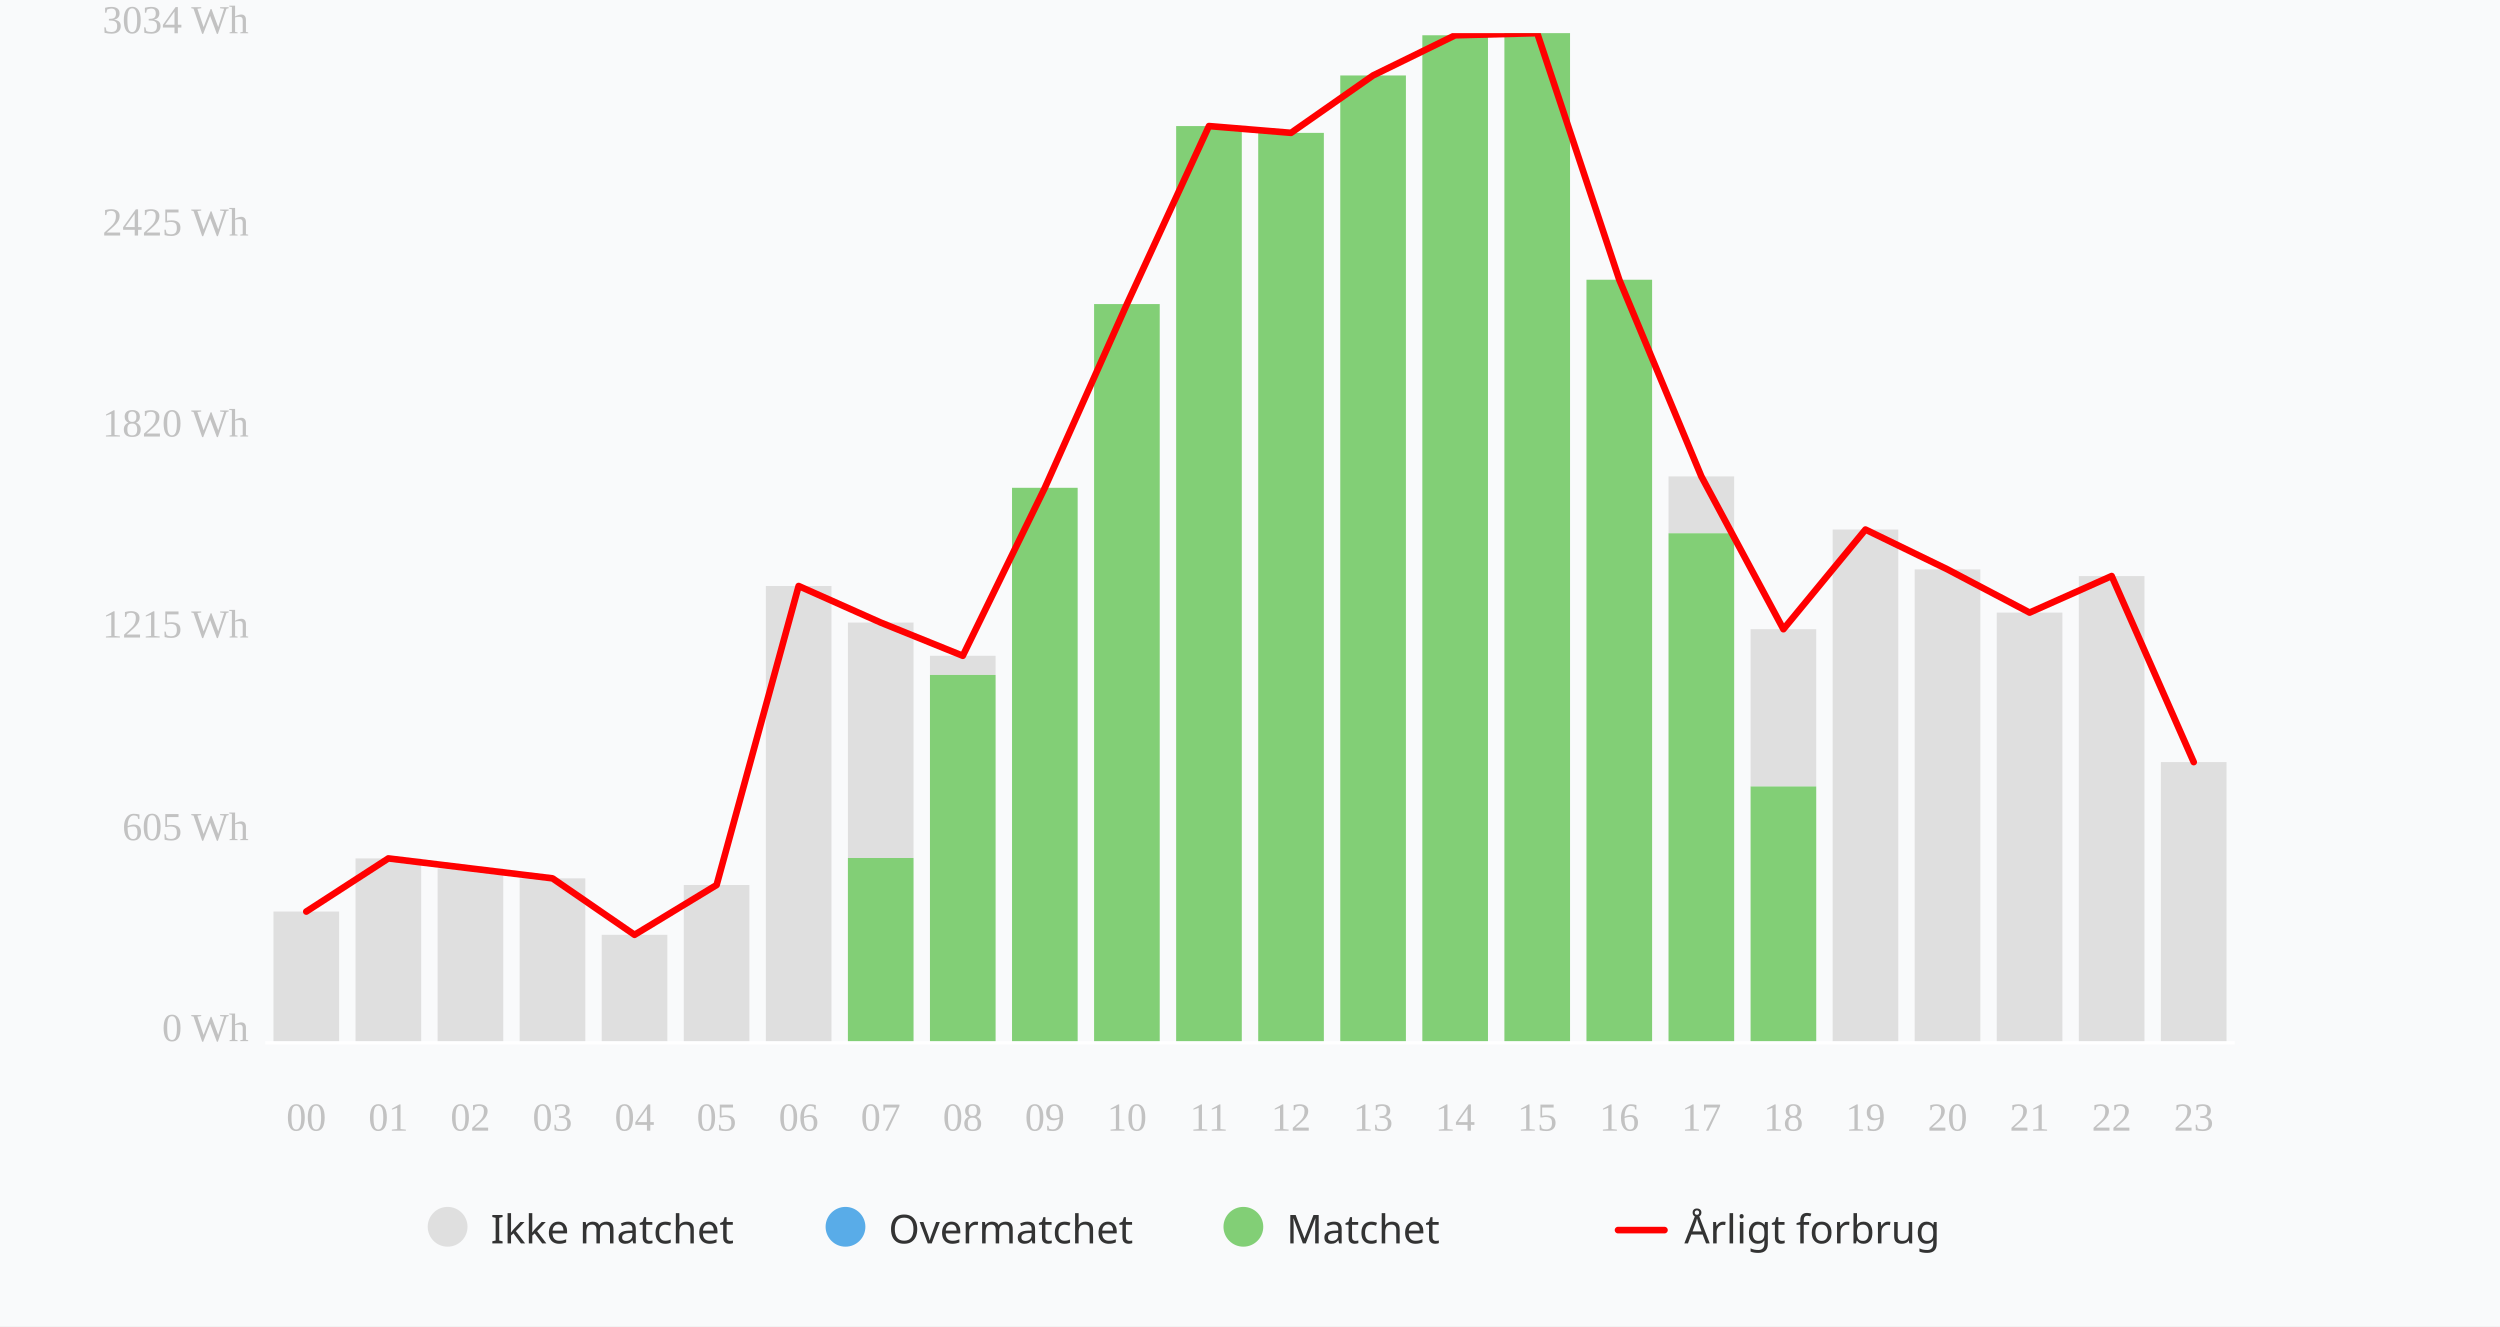
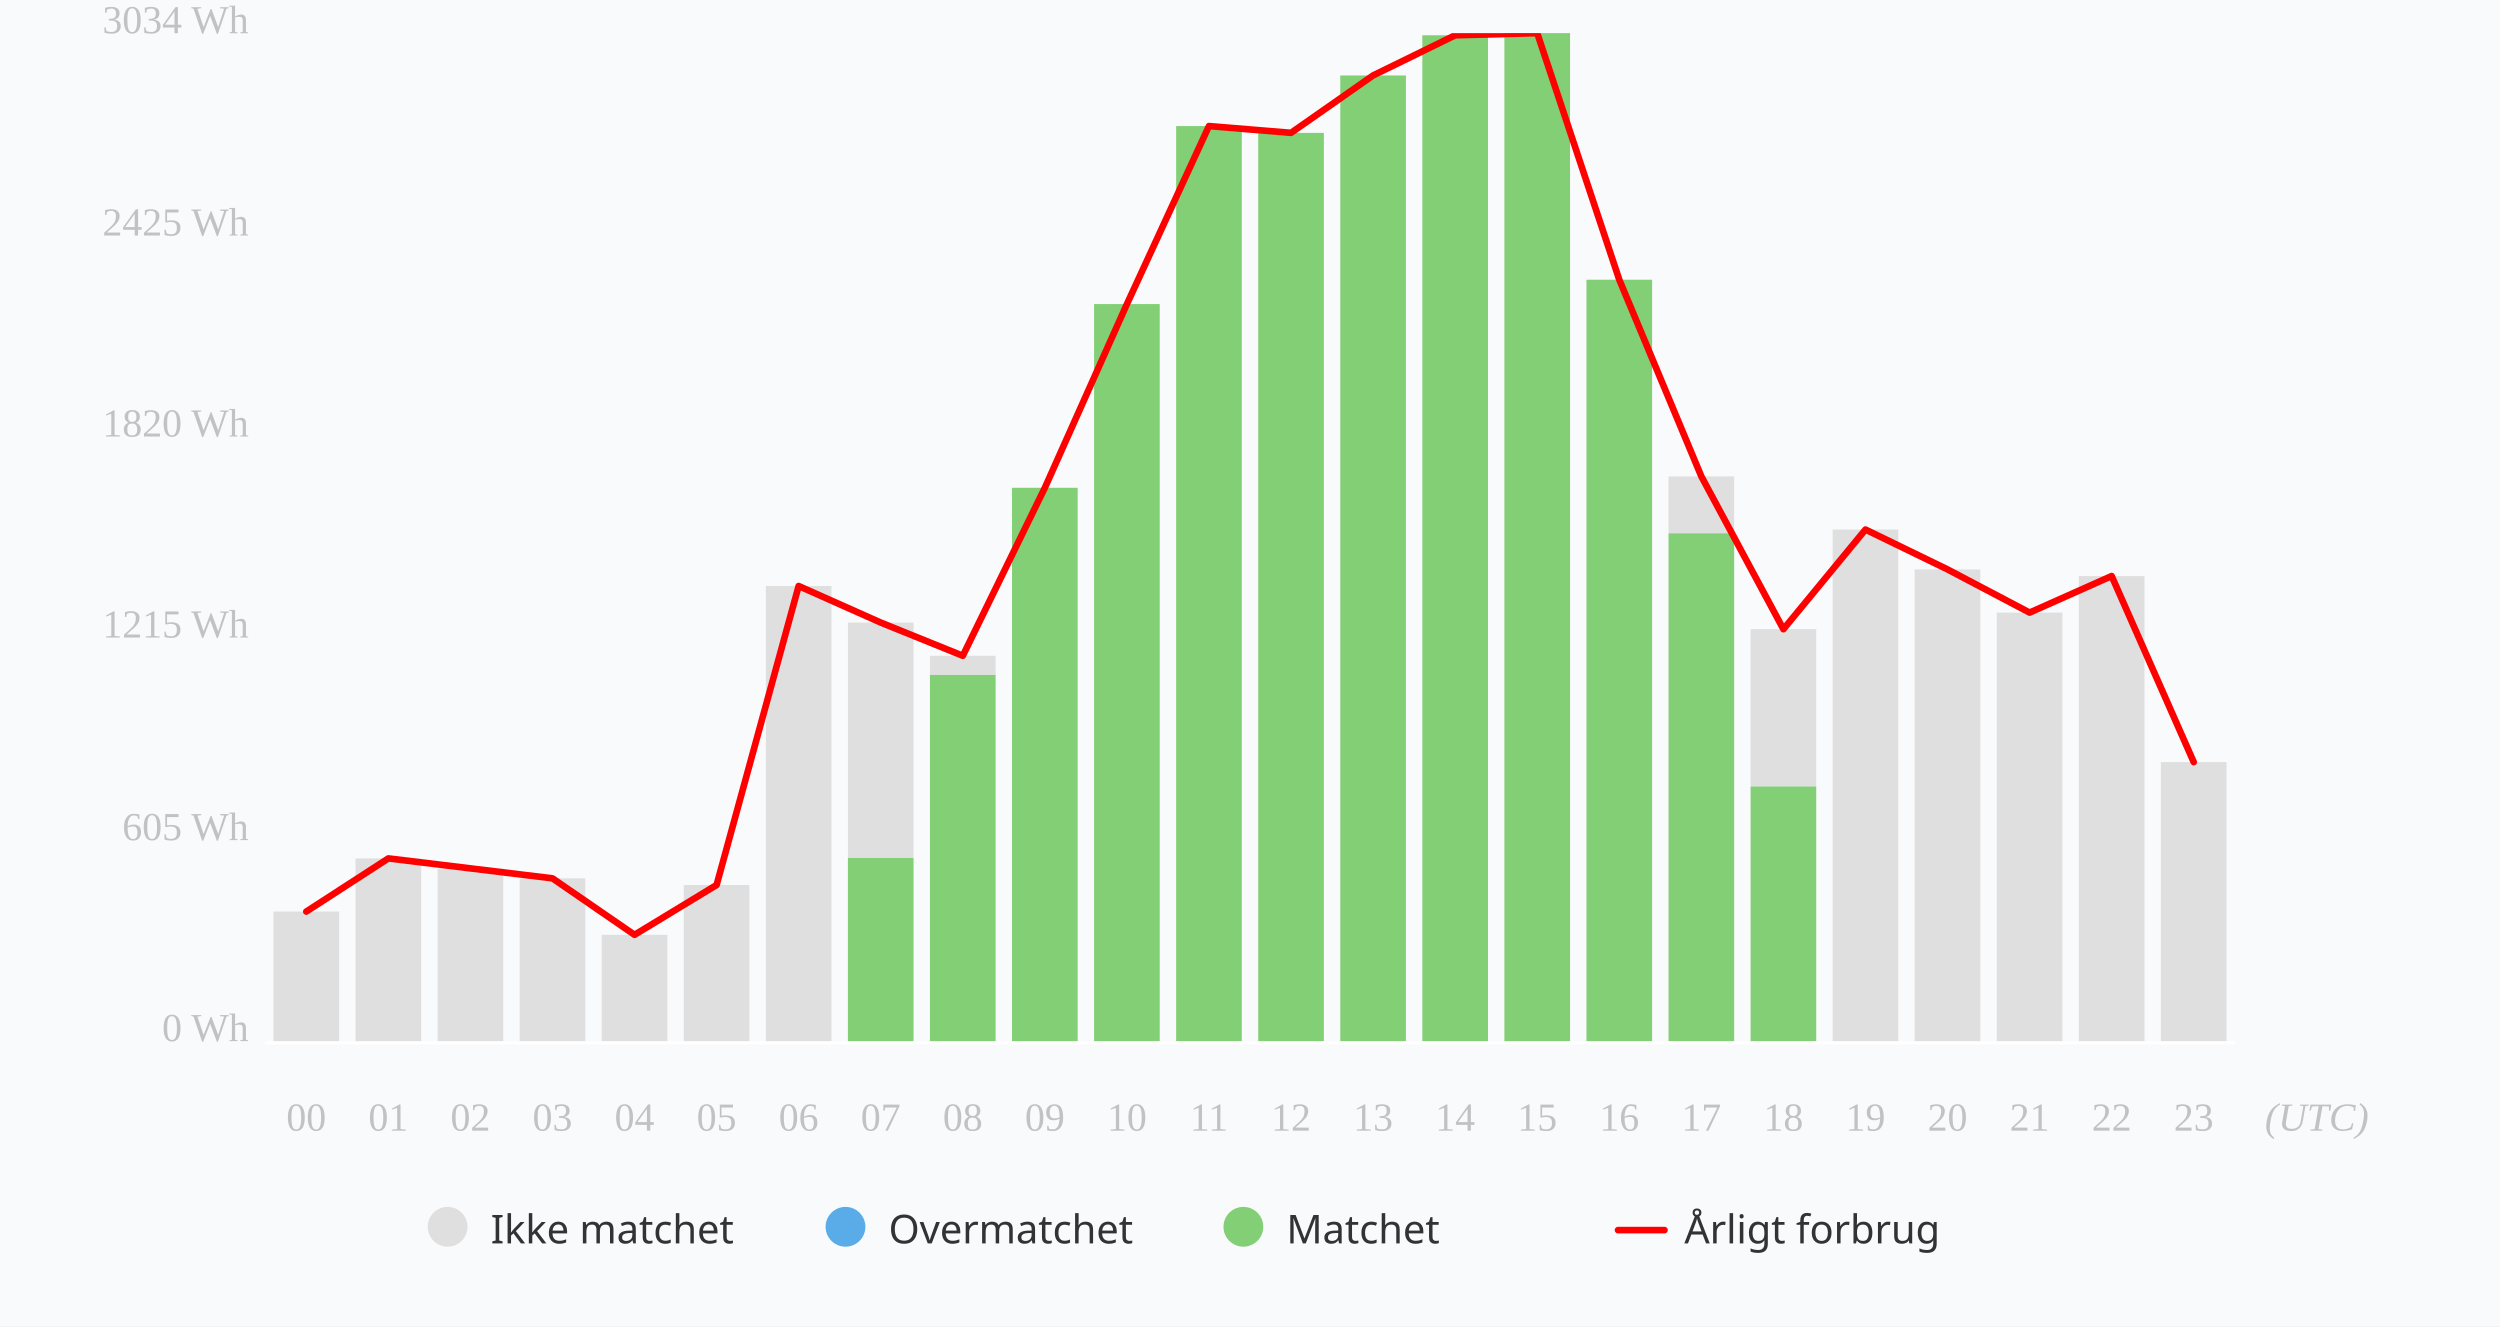
<svg xmlns="http://www.w3.org/2000/svg" class="highcharts-root" viewBox="0 0 754 400" preserveAspectRatio="xMidYMid meet" style="width: 100%; height: auto; display: block;" role="img">
  <defs>
    <filter id="drop-shadow">
      <feDropShadow dx="1" dy="1" flood-color="#000000" flood-opacity="0.75" stdDeviation="2.5" />
    </filter>
    <clipPath id="chart-area">
      <rect x="0" y="0" width="594" height="304" fill="none" />
    </clipPath>
  </defs>
  <rect fill="#F9FAFB" class="highcharts-background" x="0" y="0" width="754" height="400" rx="0" ry="0" />
  <g class="highcharts-grid highcharts-xaxis-grid" data-z-index="1">
    <path fill="none" stroke="#e6e6e6" stroke-width="0" data-z-index="1" class="highcharts-grid-line" d="M 80 10 L 80 314" opacity="1" />
    <path fill="none" stroke="#e6e6e6" stroke-width="0" data-z-index="1" class="highcharts-grid-line" d="M 104.75 10 L 104.75 314" opacity="1" />
    <path fill="none" stroke="#e6e6e6" stroke-width="0" data-z-index="1" class="highcharts-grid-line" d="M 129.5 10 L 129.5 314" opacity="1" />
    <path fill="none" stroke="#e6e6e6" stroke-width="0" data-z-index="1" class="highcharts-grid-line" d="M 154.25 10 L 154.25 314" opacity="1" />
    <path fill="none" stroke="#e6e6e6" stroke-width="0" data-z-index="1" class="highcharts-grid-line" d="M 179 10 L 179 314" opacity="1" />
    <path fill="none" stroke="#e6e6e6" stroke-width="0" data-z-index="1" class="highcharts-grid-line" d="M 203.75 10 L 203.75 314" opacity="1" />
    <path fill="none" stroke="#e6e6e6" stroke-width="0" data-z-index="1" class="highcharts-grid-line" d="M 228.5 10 L 228.5 314" opacity="1" />
    <path fill="none" stroke="#e6e6e6" stroke-width="0" data-z-index="1" class="highcharts-grid-line" d="M 253.25 10 L 253.25 314" opacity="1" />
    <path fill="none" stroke="#e6e6e6" stroke-width="0" data-z-index="1" class="highcharts-grid-line" d="M 278 10 L 278 314" opacity="1" />
    <path fill="none" stroke="#e6e6e6" stroke-width="0" data-z-index="1" class="highcharts-grid-line" d="M 302.75 10 L 302.75 314" opacity="1" />
    <path fill="none" stroke="#e6e6e6" stroke-width="0" data-z-index="1" class="highcharts-grid-line" d="M 327.5 10 L 327.5 314" opacity="1" />
    <path fill="none" stroke="#e6e6e6" stroke-width="0" data-z-index="1" class="highcharts-grid-line" d="M 352.25 10 L 352.25 314" opacity="1" />
    <path fill="none" stroke="#e6e6e6" stroke-width="0" data-z-index="1" class="highcharts-grid-line" d="M 377 10 L 377 314" opacity="1" />
    <path fill="none" stroke="#e6e6e6" stroke-width="0" data-z-index="1" class="highcharts-grid-line" d="M 401.75 10 L 401.75 314" opacity="1" />
    <path fill="none" stroke="#e6e6e6" stroke-width="0" data-z-index="1" class="highcharts-grid-line" d="M 426.5 10 L 426.5 314" opacity="1" />
    <path fill="none" stroke="#e6e6e6" stroke-width="0" data-z-index="1" class="highcharts-grid-line" d="M 451.25 10 L 451.25 314" opacity="1" />
    <path fill="none" stroke="#e6e6e6" stroke-width="0" data-z-index="1" class="highcharts-grid-line" d="M 476 10 L 476 314" opacity="1" />
    <path fill="none" stroke="#e6e6e6" stroke-width="0" data-z-index="1" class="highcharts-grid-line" d="M 500.75 10 L 500.75 314" opacity="1" />
    <path fill="none" stroke="#e6e6e6" stroke-width="0" data-z-index="1" class="highcharts-grid-line" d="M 525.5 10 L 525.5 314" opacity="1" />
    <path fill="none" stroke="#e6e6e6" stroke-width="0" data-z-index="1" class="highcharts-grid-line" d="M 550.25 10 L 550.25 314" opacity="1" />
    <path fill="none" stroke="#e6e6e6" stroke-width="0" data-z-index="1" class="highcharts-grid-line" d="M 575 10 L 575 314" opacity="1" />
    <path fill="none" stroke="#e6e6e6" stroke-width="0" data-z-index="1" class="highcharts-grid-line" d="M 599.75 10 L 599.75 314" opacity="1" />
    <path fill="none" stroke="#e6e6e6" stroke-width="0" data-z-index="1" class="highcharts-grid-line" d="M 624.5 10 L 624.5 314" opacity="1" />
    <path fill="none" stroke="#e6e6e6" stroke-width="0" data-z-index="1" class="highcharts-grid-line" d="M 649.25 10 L 649.25 314" opacity="1" />
    <path fill="none" stroke="#e6e6e6" stroke-width="0" data-z-index="1" class="highcharts-grid-line" d="M 674 10 L 674 314" opacity="1" />
  </g>
  <g class="highcharts-axis highcharts-xaxis" data-z-index="2">
    <path fill="none" class="highcharts-axis-line" stroke="#ffffff" stroke-width="1" d="M 80 314.5 L 674 314.5" />
  </g>
  <g class="highcharts-series-group" data-z-index="3" transform="translate(80,10)">
    <g class="highcharts-series highcharts-series-0 highcharts-column-series" data-z-index="0.1" opacity="1" clip-path="url(#chart-area)">
      <rect x="2.475" y="264.927" width="19.8" height="39.073" fill="#DFDFDF" />
      <rect x="27.225" y="248.897" width="19.8" height="55.103" fill="#DFDFDF" />
      <rect x="51.975" y="251.903" width="19.8" height="52.097" fill="#DFDFDF" />
      <rect x="76.725" y="254.908" width="19.8" height="49.092" fill="#DFDFDF" />
      <rect x="101.475" y="271.94" width="19.8" height="32.06" fill="#DFDFDF" />
      <rect x="126.225" y="256.912" width="19.8" height="47.088" fill="#DFDFDF" />
      <rect x="150.975" y="166.744" width="19.8" height="137.256" fill="#DFDFDF" />
      <rect x="175.725" y="177.764" width="19.8" height="71.011" fill="#DFDFDF" />
      <rect x="200.475" y="187.783" width="19.8" height="5.778" fill="#DFDFDF" />
      <rect x="423.225" y="133.682" width="19.8" height="17.156" fill="#DFDFDF" />
      <rect x="447.975" y="179.768" width="19.8" height="47.438" fill="#DFDFDF" />
      <rect x="472.725" y="149.712" width="19.8" height="154.288" fill="#DFDFDF" />
      <rect x="497.475" y="161.734" width="19.8" height="142.266" fill="#DFDFDF" />
      <rect x="522.225" y="174.759" width="19.8" height="129.241" fill="#DFDFDF" />
      <rect x="546.975" y="163.738" width="19.8" height="140.262" fill="#DFDFDF" />
      <rect x="571.725" y="219.843" width="19.8" height="84.157" fill="#DFDFDF" />
    </g>
    <g class="highcharts-series highcharts-series-1 highcharts-column-series" data-z-index="0.1" opacity="1" clip-path="url(#chart-area)" />
    <g class="highcharts-series highcharts-series-2 highcharts-column-series" data-z-index="0.1" opacity="1" clip-path="url(#chart-area)">
      <rect x="175.725" y="248.776" width="19.8" height="55.224" fill="#82CF76" />
      <rect x="200.475" y="193.561" width="19.8" height="110.439" fill="#82CF76" />
      <rect x="225.225" y="137.122" width="19.8" height="166.878" fill="#82CF76" />
      <rect x="249.975" y="81.716" width="19.8" height="222.284" fill="#82CF76" />
      <rect x="274.725" y="28.023" width="19.8" height="275.977" fill="#82CF76" />
      <rect x="299.475" y="30.066" width="19.8" height="273.934" fill="#82CF76" />
      <rect x="324.225" y="12.753" width="19.8" height="291.247" fill="#82CF76" />
      <rect x="348.975" y="0.642" width="19.8" height="303.358" fill="#82CF76" />
      <rect x="373.725" y="0" width="19.8" height="304" fill="#82CF76" />
      <rect x="398.475" y="74.364" width="19.8" height="229.636" fill="#82CF76" />
      <rect x="423.225" y="150.838" width="19.8" height="153.162" fill="#82CF76" />
      <rect x="447.975" y="227.206" width="19.8" height="76.794" fill="#82CF76" />
    </g>
    <g class="highcharts-series highcharts-series-3 highcharts-line-series" data-z-index="10" opacity="1" clip-path="url(#chart-area)">
      <path fill="none" class="highcharts-graph" d="M 12.375,264.927 37.125,248.897 61.875,251.903 86.625,254.908 111.375,271.94 136.125,256.912 160.875,166.744 185.625,177.764 210.375,187.783 235.125,137.122 259.875,81.716 284.625,28.023 309.375,30.066 334.125,12.753 358.875,0.642 383.625,0 408.375,74.364 433.125,133.682 457.875,179.768 482.625,149.712 507.375,161.734 532.125,174.759 556.875,163.738 581.625,219.843" stroke="#FF0000" stroke-width="2" stroke-linejoin="round" stroke-linecap="round" />
    </g>
  </g>
  <g class="highcharts-axis-labels highcharts-xaxis-labels" data-z-index="7">
    <text x="92.375" y="341" text-anchor="middle" style="cursor: default; font-size: 12px; fill: rgb(194,194,194);">00</text>
    <text x="117.125" y="341" text-anchor="middle" style="cursor: default; font-size: 12px; fill: rgb(194,194,194);">01</text>
    <text x="141.875" y="341" text-anchor="middle" style="cursor: default; font-size: 12px; fill: rgb(194,194,194);">02</text>
    <text x="166.625" y="341" text-anchor="middle" style="cursor: default; font-size: 12px; fill: rgb(194,194,194);">03</text>
    <text x="191.375" y="341" text-anchor="middle" style="cursor: default; font-size: 12px; fill: rgb(194,194,194);">04</text>
    <text x="216.125" y="341" text-anchor="middle" style="cursor: default; font-size: 12px; fill: rgb(194,194,194);">05</text>
    <text x="240.875" y="341" text-anchor="middle" style="cursor: default; font-size: 12px; fill: rgb(194,194,194);">06</text>
    <text x="265.625" y="341" text-anchor="middle" style="cursor: default; font-size: 12px; fill: rgb(194,194,194);">07</text>
    <text x="290.375" y="341" text-anchor="middle" style="cursor: default; font-size: 12px; fill: rgb(194,194,194);">08</text>
    <text x="315.125" y="341" text-anchor="middle" style="cursor: default; font-size: 12px; fill: rgb(194,194,194);">09</text>
    <text x="339.875" y="341" text-anchor="middle" style="cursor: default; font-size: 12px; fill: rgb(194,194,194);">10</text>
    <text x="364.625" y="341" text-anchor="middle" style="cursor: default; font-size: 12px; fill: rgb(194,194,194);">11</text>
    <text x="389.375" y="341" text-anchor="middle" style="cursor: default; font-size: 12px; fill: rgb(194,194,194);">12</text>
    <text x="414.125" y="341" text-anchor="middle" style="cursor: default; font-size: 12px; fill: rgb(194,194,194);">13</text>
    <text x="438.875" y="341" text-anchor="middle" style="cursor: default; font-size: 12px; fill: rgb(194,194,194);">14</text>
    <text x="463.625" y="341" text-anchor="middle" style="cursor: default; font-size: 12px; fill: rgb(194,194,194);">15</text>
    <text x="488.375" y="341" text-anchor="middle" style="cursor: default; font-size: 12px; fill: rgb(194,194,194);">16</text>
    <text x="513.125" y="341" text-anchor="middle" style="cursor: default; font-size: 12px; fill: rgb(194,194,194);">17</text>
    <text x="537.875" y="341" text-anchor="middle" style="cursor: default; font-size: 12px; fill: rgb(194,194,194);">18</text>
    <text x="562.625" y="341" text-anchor="middle" style="cursor: default; font-size: 12px; fill: rgb(194,194,194);">19</text>
    <text x="587.375" y="341" text-anchor="middle" style="cursor: default; font-size: 12px; fill: rgb(194,194,194);">20</text>
    <text x="612.125" y="341" text-anchor="middle" style="cursor: default; font-size: 12px; fill: rgb(194,194,194);">21</text>
    <text x="636.875" y="341" text-anchor="middle" style="cursor: default; font-size: 12px; fill: rgb(194,194,194);">22</text>
    <text x="661.625" y="341" text-anchor="middle" style="cursor: default; font-size: 12px; fill: rgb(194,194,194);">23</text>
+     <text x="698.75" y="341" text-anchor="middle" style="cursor: default; font-size: 12px; fill: rgb(194,194,194); font-style: italic;"> (UTC)</text>
  </g>
  <g class="highcharts-legend" data-z-index="7" transform="translate(119,355)">
    <rect fill="none" class="highcharts-legend-box" rx="0" ry="0" stroke="#999999" stroke-width="0" x="0" y="0" width="517" height="30" />
    <g data-z-index="1">
      <g>
        <g class="highcharts-legend-item highcharts-column-series" data-z-index="1" transform="translate(8,3)">
          <text x="21" y="17" text-anchor="start" data-z-index="2" style="font-size: 12px; font-family: OpenSansNormal; fill: rgb(51, 51, 51);">Ikke matchet</text>
          <rect x="2" y="6" rx="6" ry="6" width="12" height="12" fill="#DFDFDF" class="highcharts-point" data-z-index="3" />
        </g>
        <g class="highcharts-legend-item highcharts-column-series" data-z-index="1" transform="translate(128,3)">
          <text x="21" y="17" text-anchor="start" data-z-index="2" style="font-size: 12px; font-family: OpenSansNormal; fill: rgb(51, 51, 51);">Overmatchet</text>
          <rect x="2" y="6" rx="6" ry="6" width="12" height="12" fill="#59ACE8" class="highcharts-point" data-z-index="3" />
        </g>
        <g class="highcharts-legend-item highcharts-column-series" data-z-index="1" transform="translate(248,3)">
          <text x="21" y="17" text-anchor="start" data-z-index="2" style="font-size: 12px; font-family: OpenSansNormal; fill: rgb(51, 51, 51);">Matchet</text>
          <rect x="2" y="6" rx="6" ry="6" width="12" height="12" fill="#82CF76" class="highcharts-point" data-z-index="3" />
        </g>
        <g class="highcharts-legend-item highcharts-line-series" data-z-index="1" transform="translate(368,3)">
          <path fill="none" class="highcharts-graph" stroke-width="2" stroke-linecap="round" d="M 1 13 L 15 13" stroke="#FF0000" />
          <text x="21" y="17" text-anchor="start" data-z-index="2" style="font-size: 12px; font-family: OpenSansNormal; fill: rgb(51, 51, 51);">Årligt forbrug</text>
        </g>
      </g>
    </g>
  </g>
  <g class="highcharts-axis-labels highcharts-yaxis-labels" data-z-index="7">
    <text x="75" y="314" text-anchor="end" style="font-size: 12px; fill: rgb(194,194,194);">0 Wh</text>
    <text x="75" y="253.387" text-anchor="end" style="font-size: 12px; fill: rgb(194,194,194);">605 Wh</text>
    <text x="75" y="192.273" text-anchor="end" style="font-size: 12px; fill: rgb(194,194,194);">1215 Wh</text>
    <text x="75" y="131.66" text-anchor="end" style="font-size: 12px; fill: rgb(194,194,194);">1820 Wh</text>
    <text x="75" y="71.047" text-anchor="end" style="font-size: 12px; fill: rgb(194,194,194);">2425 Wh</text>
    <text x="75" y="10.033" text-anchor="end" style="font-size: 12px; fill: rgb(194,194,194);">3034 Wh</text>
  </g>
  <g class="highcharts-axis highcharts-yaxis-left">
    <line x1="80" y1="10" x2="80" y2="314" stroke="FFA500" stroke-width="2" />
  </g>
</svg>
